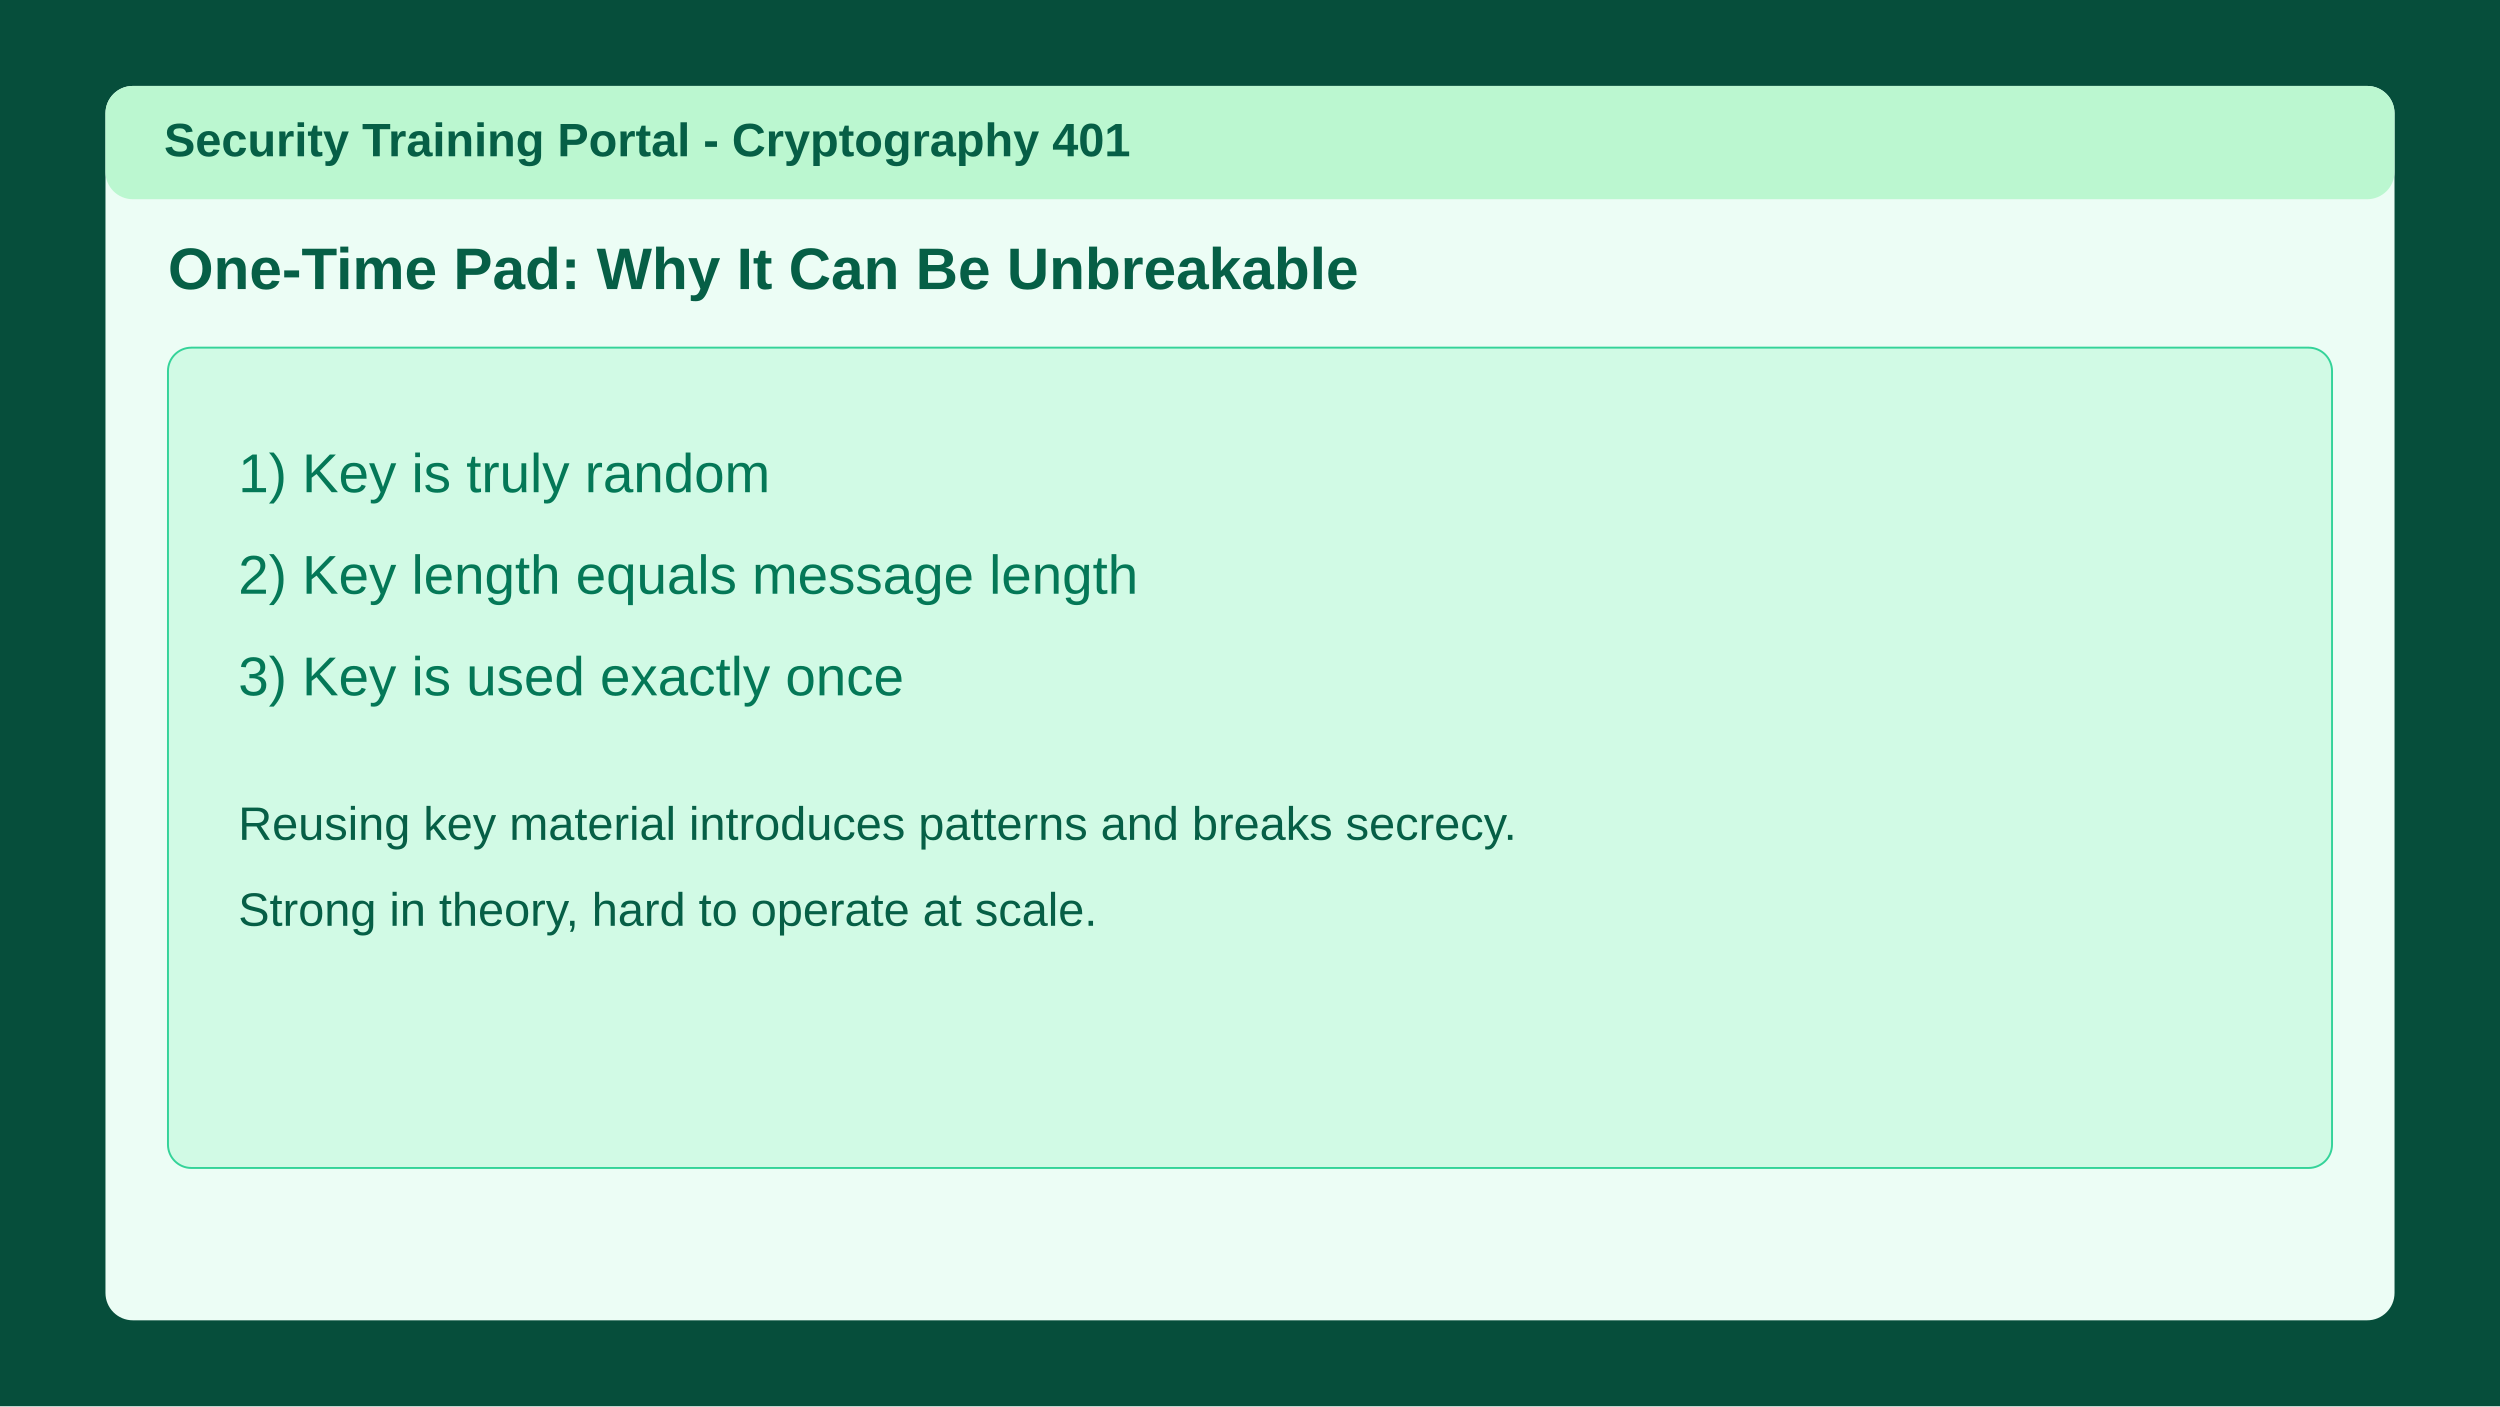
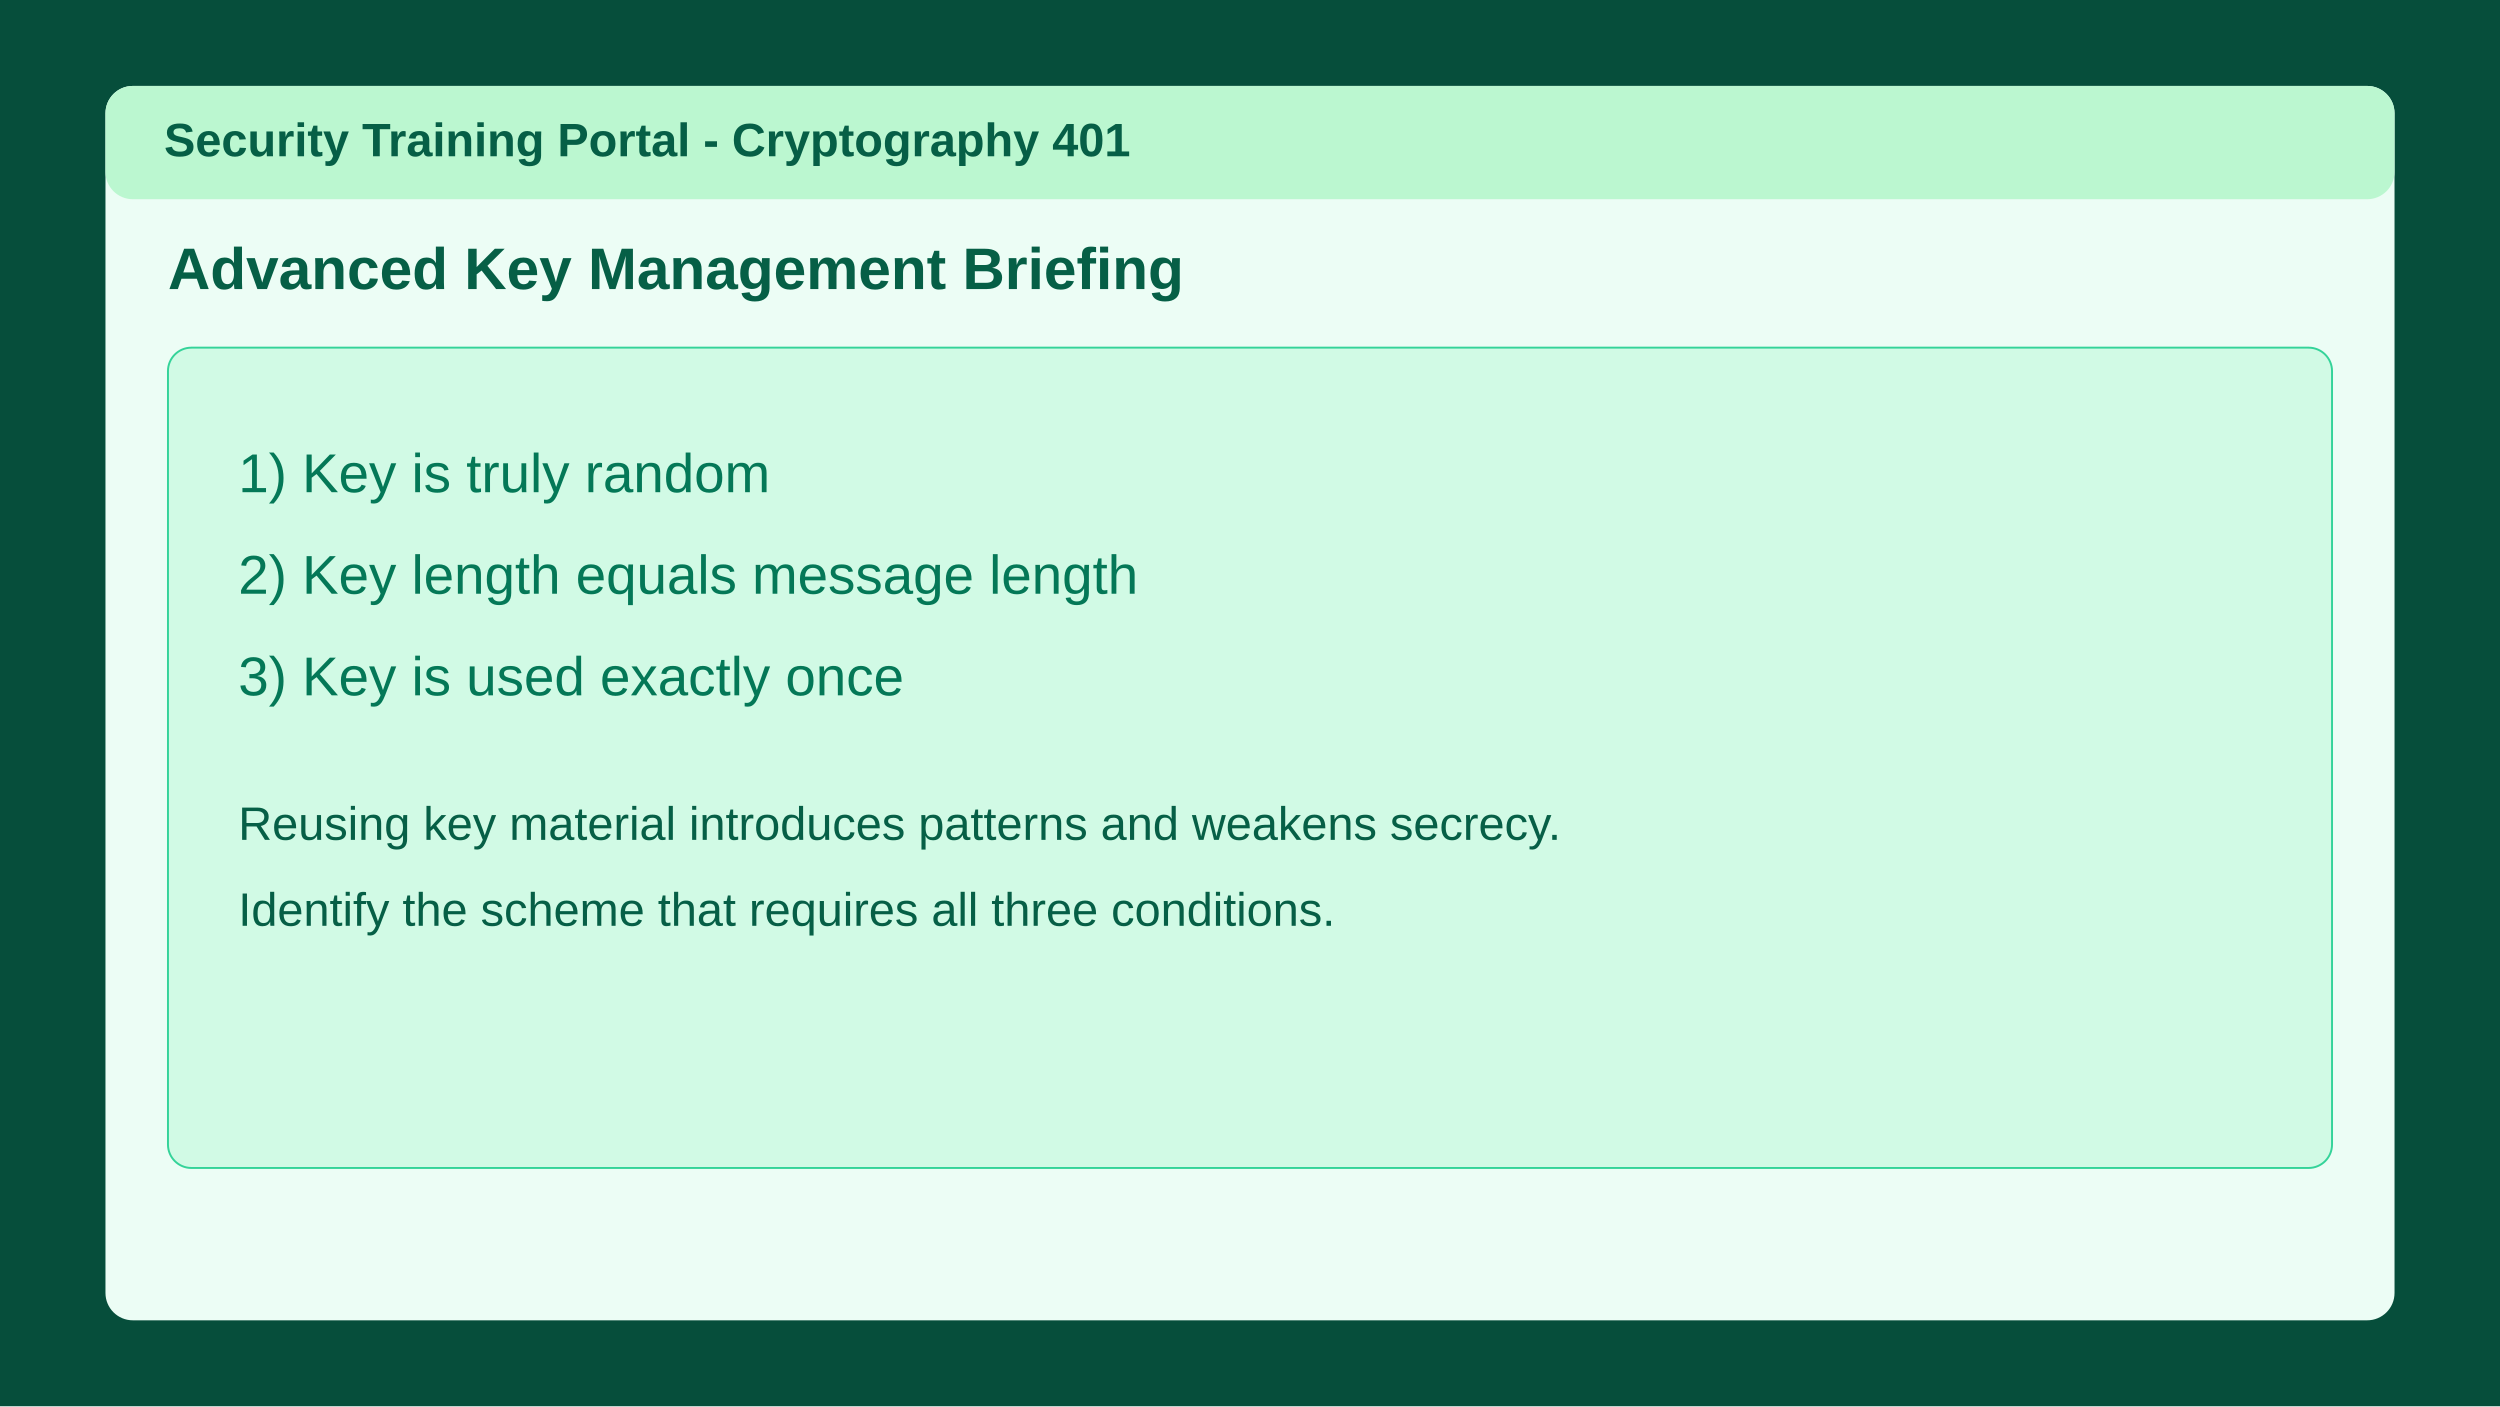
- <svg xmlns="http://www.w3.org/2000/svg" width="1280" height="720" viewBox="0 0 1280 720" role="img" aria-label="Security training portal slide about one-time pad requirements">
+ <svg xmlns="http://www.w3.org/2000/svg" width="1280" height="720" viewBox="0 0 1280 720" role="img" aria-label="Security training portal slide about advanced key-management requirements">
  <rect width="1280" height="720" fill="#064e3b" />
  <rect x="54" y="44" width="1172" height="632" rx="14" fill="#ecfdf5" />
  <rect x="54" y="44" width="1172" height="58" rx="14" fill="#bbf7d0" />
  <text x="84" y="80" font-family="Segoe UI, Arial" font-size="24" fill="#065f46" font-weight="700">Security Training Portal - Cryptography 401</text>
-   <text x="86" y="148" font-family="Segoe UI, Arial" font-size="30" fill="#065f46" font-weight="700">One-Time Pad: Why It Can Be Unbreakable</text>
+   <text x="86" y="148" font-family="Segoe UI, Arial" font-size="30" fill="#065f46" font-weight="700">Advanced Key Management Briefing</text>
  <rect x="86" y="178" width="1108" height="420" rx="12" fill="#d1fae5" stroke="#34d399" />
  <text x="122" y="252" font-family="Segoe UI, Arial" font-size="28" fill="#047857">1) Key is truly random</text>
  <text x="122" y="304" font-family="Segoe UI, Arial" font-size="28" fill="#047857">2) Key length equals message length</text>
  <text x="122" y="356" font-family="Segoe UI, Arial" font-size="28" fill="#047857">3) Key is used exactly once</text>
-   <text x="122" y="430" font-family="Segoe UI, Arial" font-size="24" fill="#065f46">Reusing key material introduces patterns and breaks secrecy.</text>
-   <text x="122" y="474" font-family="Segoe UI, Arial" font-size="24" fill="#065f46">Strong in theory, hard to operate at scale.</text>
+   <text x="122" y="430" font-family="Segoe UI, Arial" font-size="24" fill="#065f46">Reusing key material introduces patterns and weakens secrecy.</text>
+   <text x="122" y="474" font-family="Segoe UI, Arial" font-size="24" fill="#065f46">Identify the scheme that requires all three conditions.</text>
</svg>
